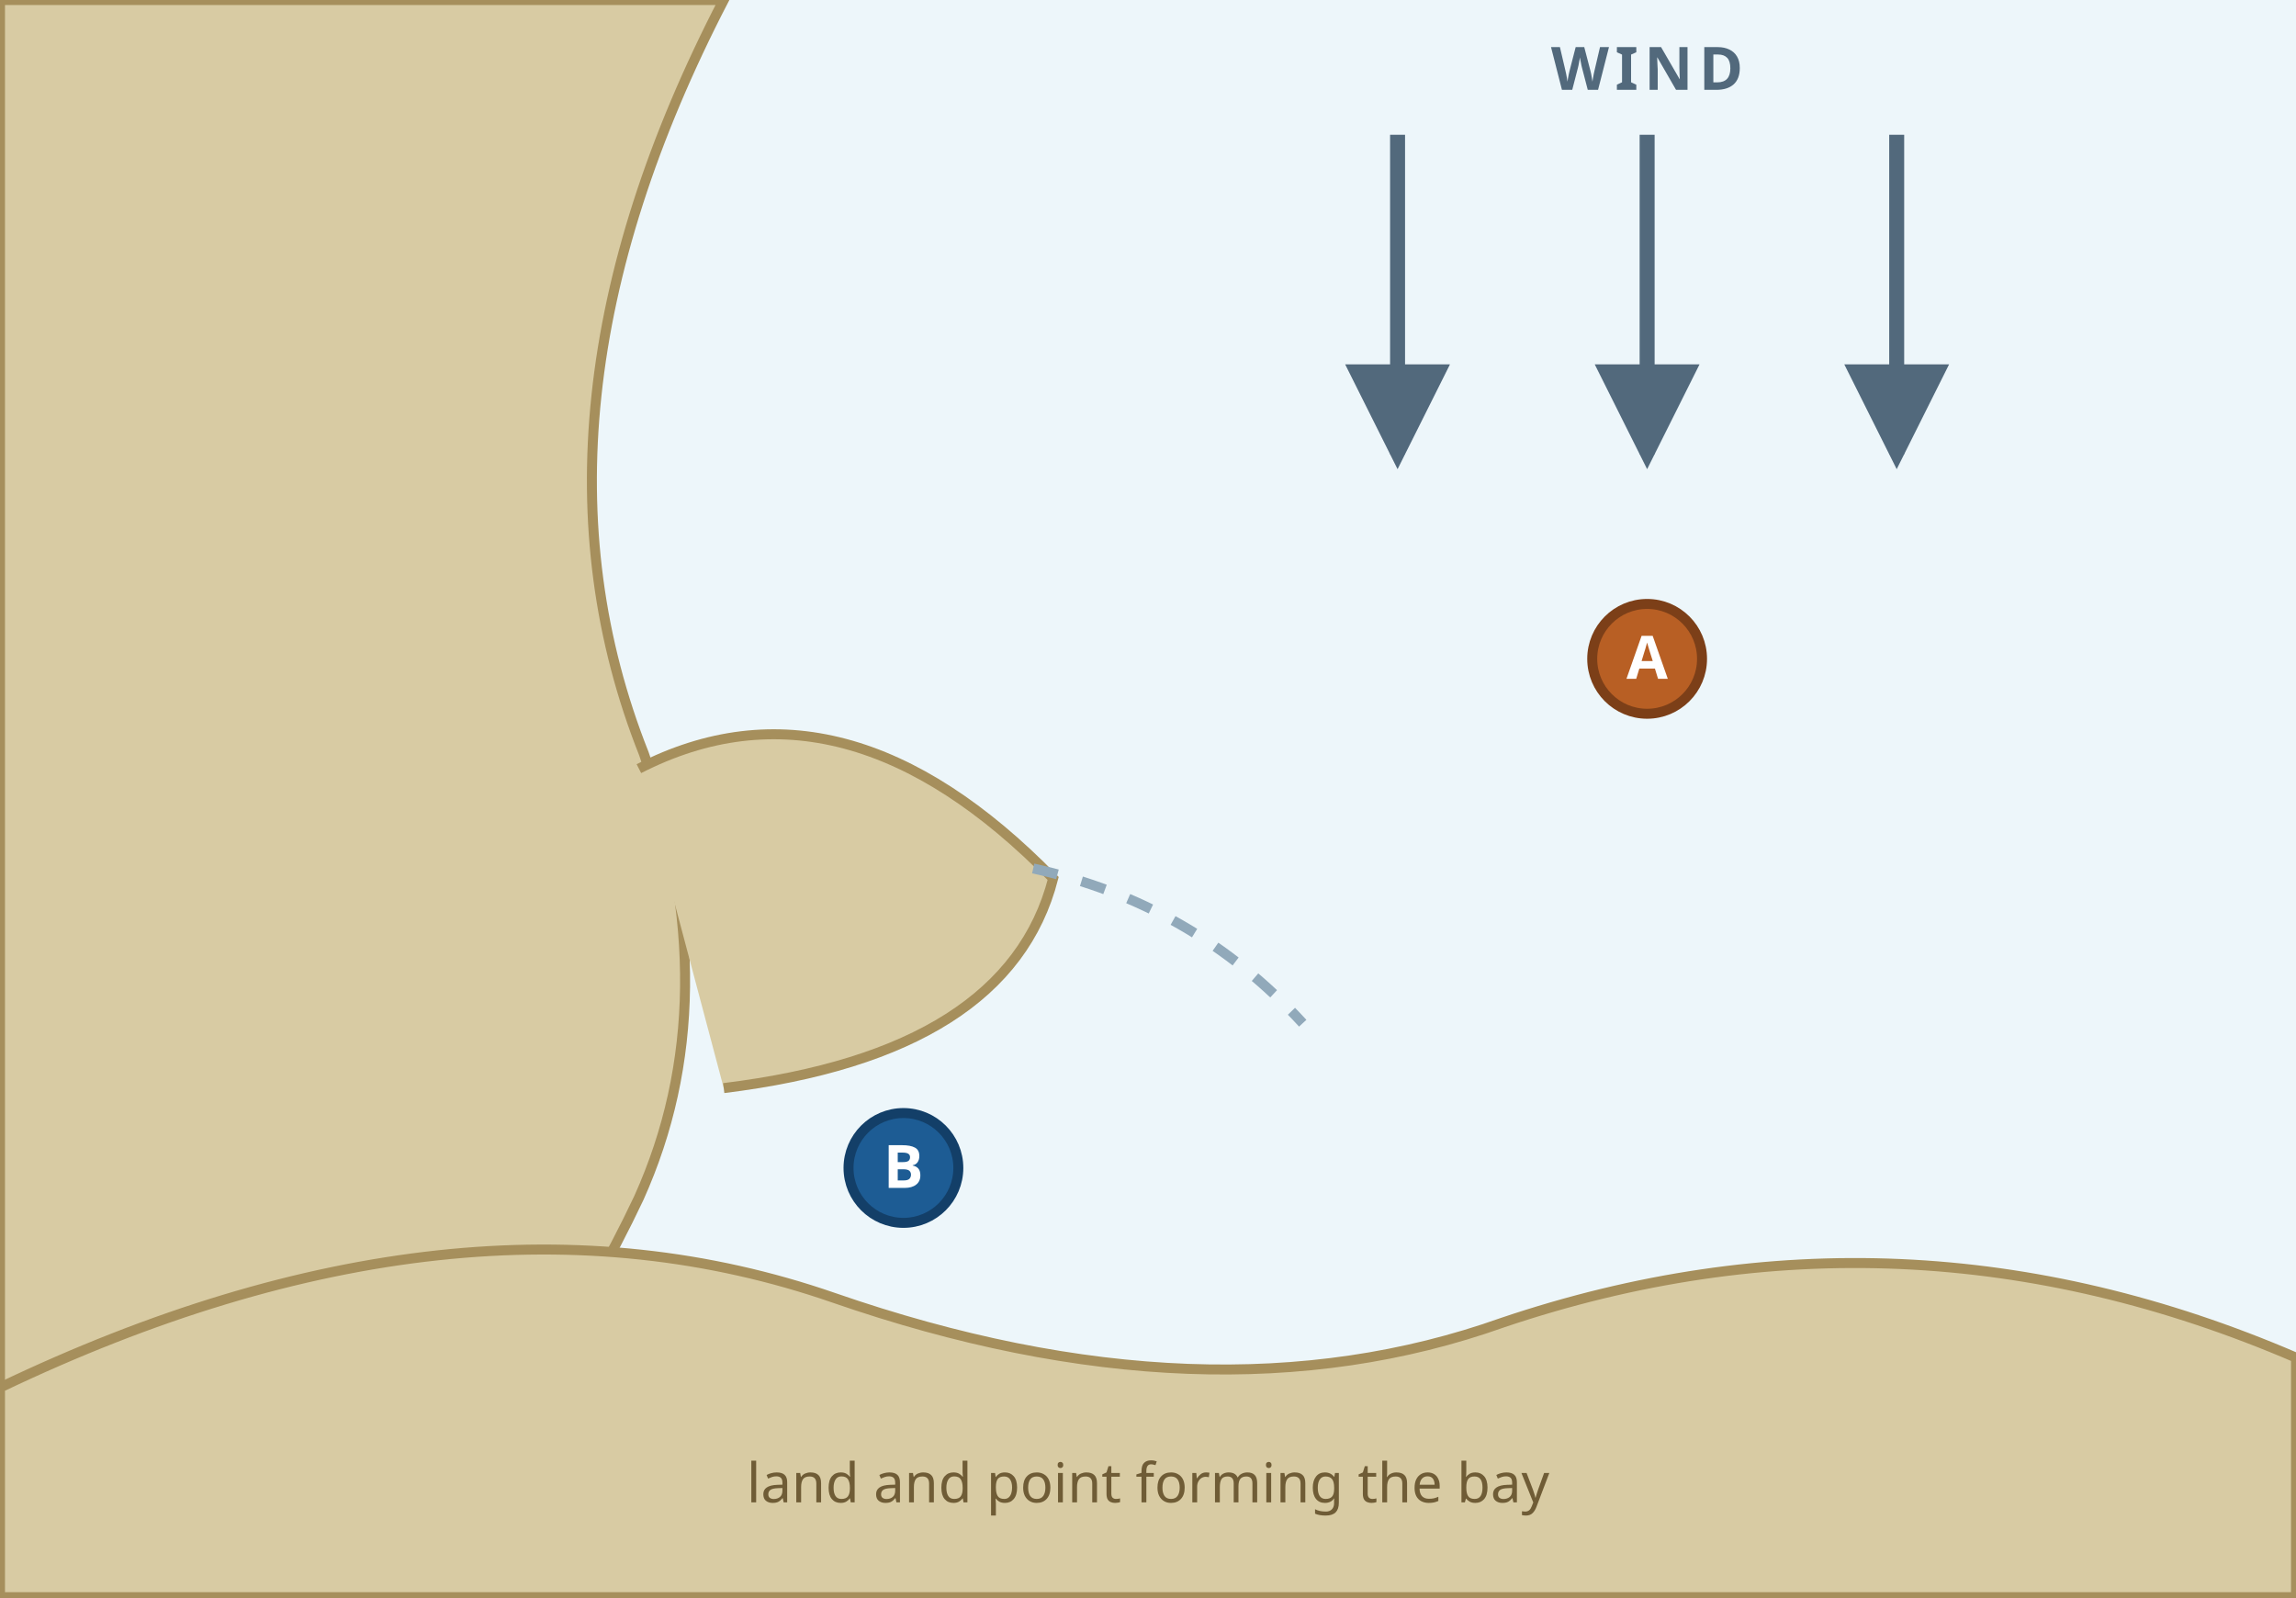
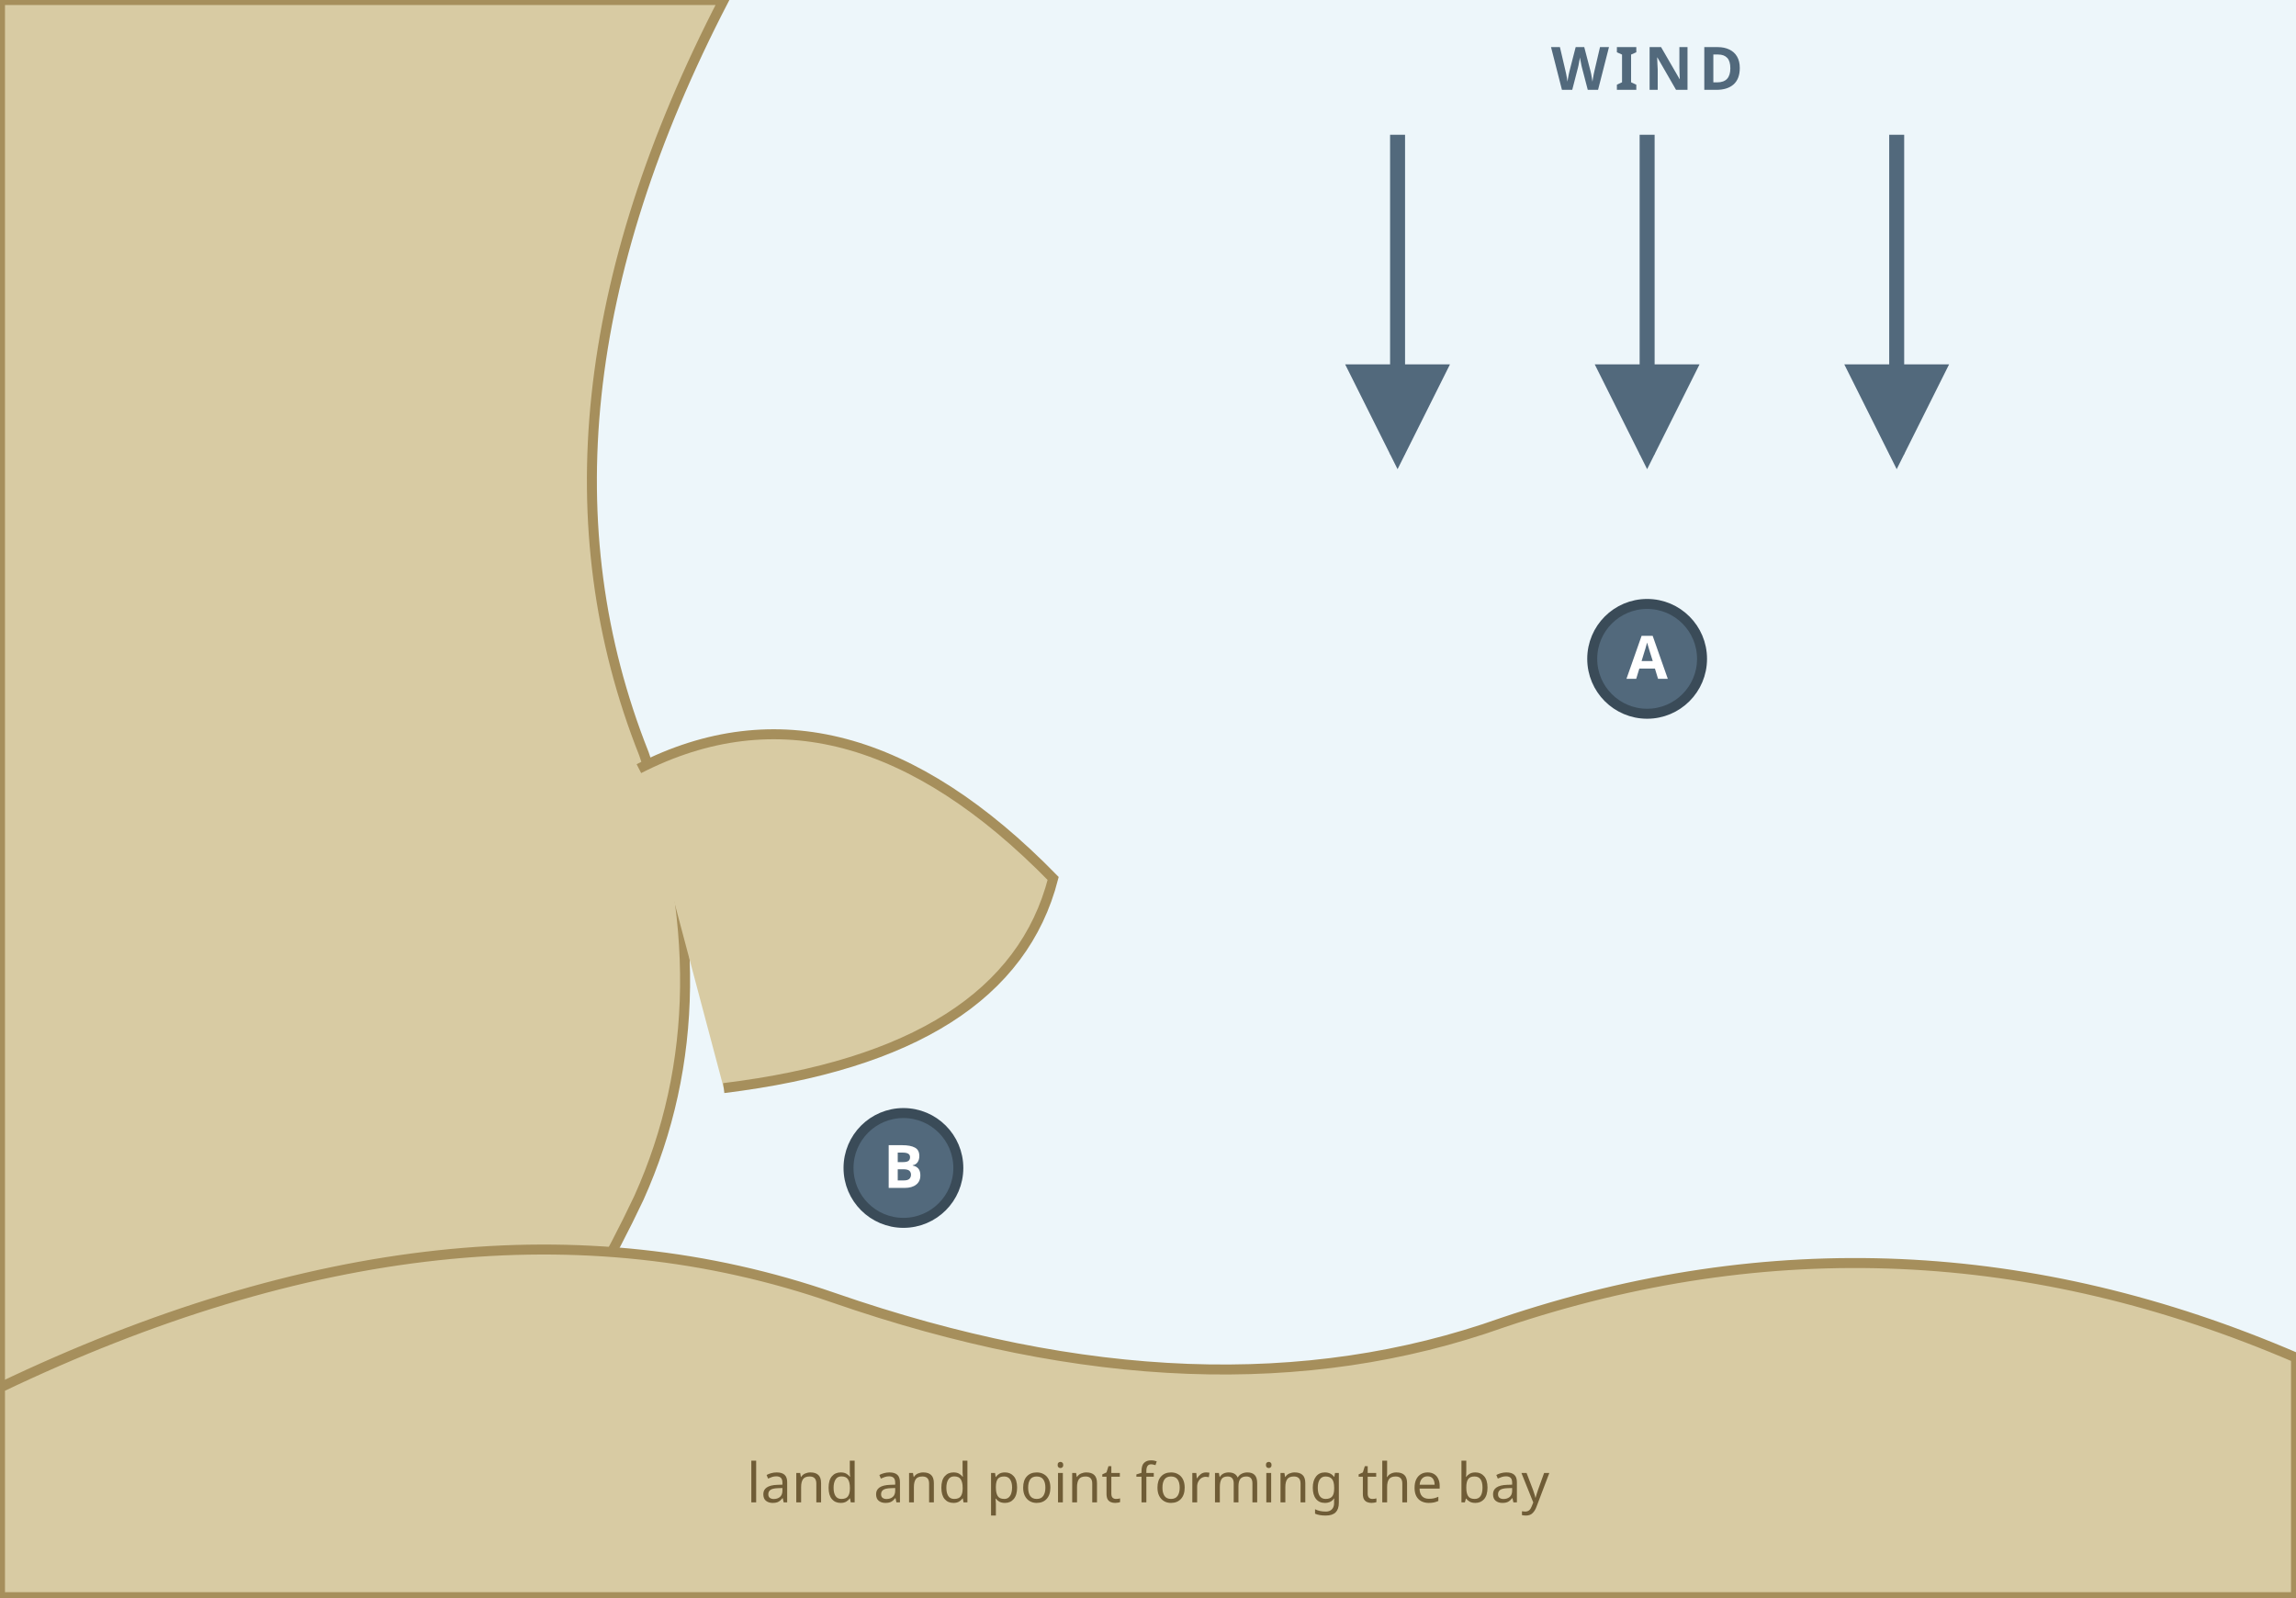
<svg xmlns="http://www.w3.org/2000/svg" viewBox="0 0 460 320" role="img" aria-label="Overhead diagram of a bay with wind arrows and two possible anchoring positions labeled A and B.">
  <defs>
    <marker id="wind-head" markerWidth="7" markerHeight="7" refX="6" refY="3.5" orient="auto">
      <path d="M0 0 7 3.5 0 7Z" fill="#52697c" />
    </marker>
  </defs>
  <rect width="460" height="320" fill="#edf6fa" />
  <path d="M0 0H145Q102 83 129 151q17 49-1 89Q111 276 76 320H0Z" fill="#d8cba3" stroke="#a68f5c" stroke-width="2" />
  <path d="M0 278q92-44 167-18t134 5q80-27 159 7v48H0Z" fill="#d8cba3" stroke="#a68f5c" stroke-width="2" />
  <path d="M128 154q41-21 83 22-9 35-66 42" fill="#d8cba3" stroke="#a68f5c" stroke-width="2" />
  <text x="330" y="18" text-anchor="middle" font-family="sans-serif" font-size="12" font-weight="700" letter-spacing="1.2" fill="#52697c">WIND</text>
  <g stroke="#52697c" stroke-width="3" marker-end="url(#wind-head)">
    <path d="M280 27V91" />
    <path d="M330 27V91" />
    <path d="M380 27V91" />
  </g>
-   <circle cx="330" cy="132" r="11" fill="#b85f24" stroke="#7c3f18" stroke-width="2" />
+   <circle cx="330" cy="132" r="11" fill="#52697c" stroke="#3a4b58" stroke-width="2" />
  <text x="330" y="136" text-anchor="middle" font-family="sans-serif" font-size="12" font-weight="700" fill="#fff">A</text>
-   <circle cx="181" cy="234" r="11" fill="#1d5c94" stroke="#133f68" stroke-width="2" />
+   <circle cx="181" cy="234" r="11" fill="#52697c" stroke="#3a4b58" stroke-width="2" />
  <text x="181" y="238" text-anchor="middle" font-family="sans-serif" font-size="12" font-weight="700" fill="#fff">B</text>
-   <path d="M207 174q32 7 54 31" fill="none" stroke="#91a9ba" stroke-width="2" stroke-dasharray="5 5" />
  <text x="230" y="301" text-anchor="middle" font-family="sans-serif" font-size="11" fill="#6f5c36">land and point forming the bay</text>
</svg>
